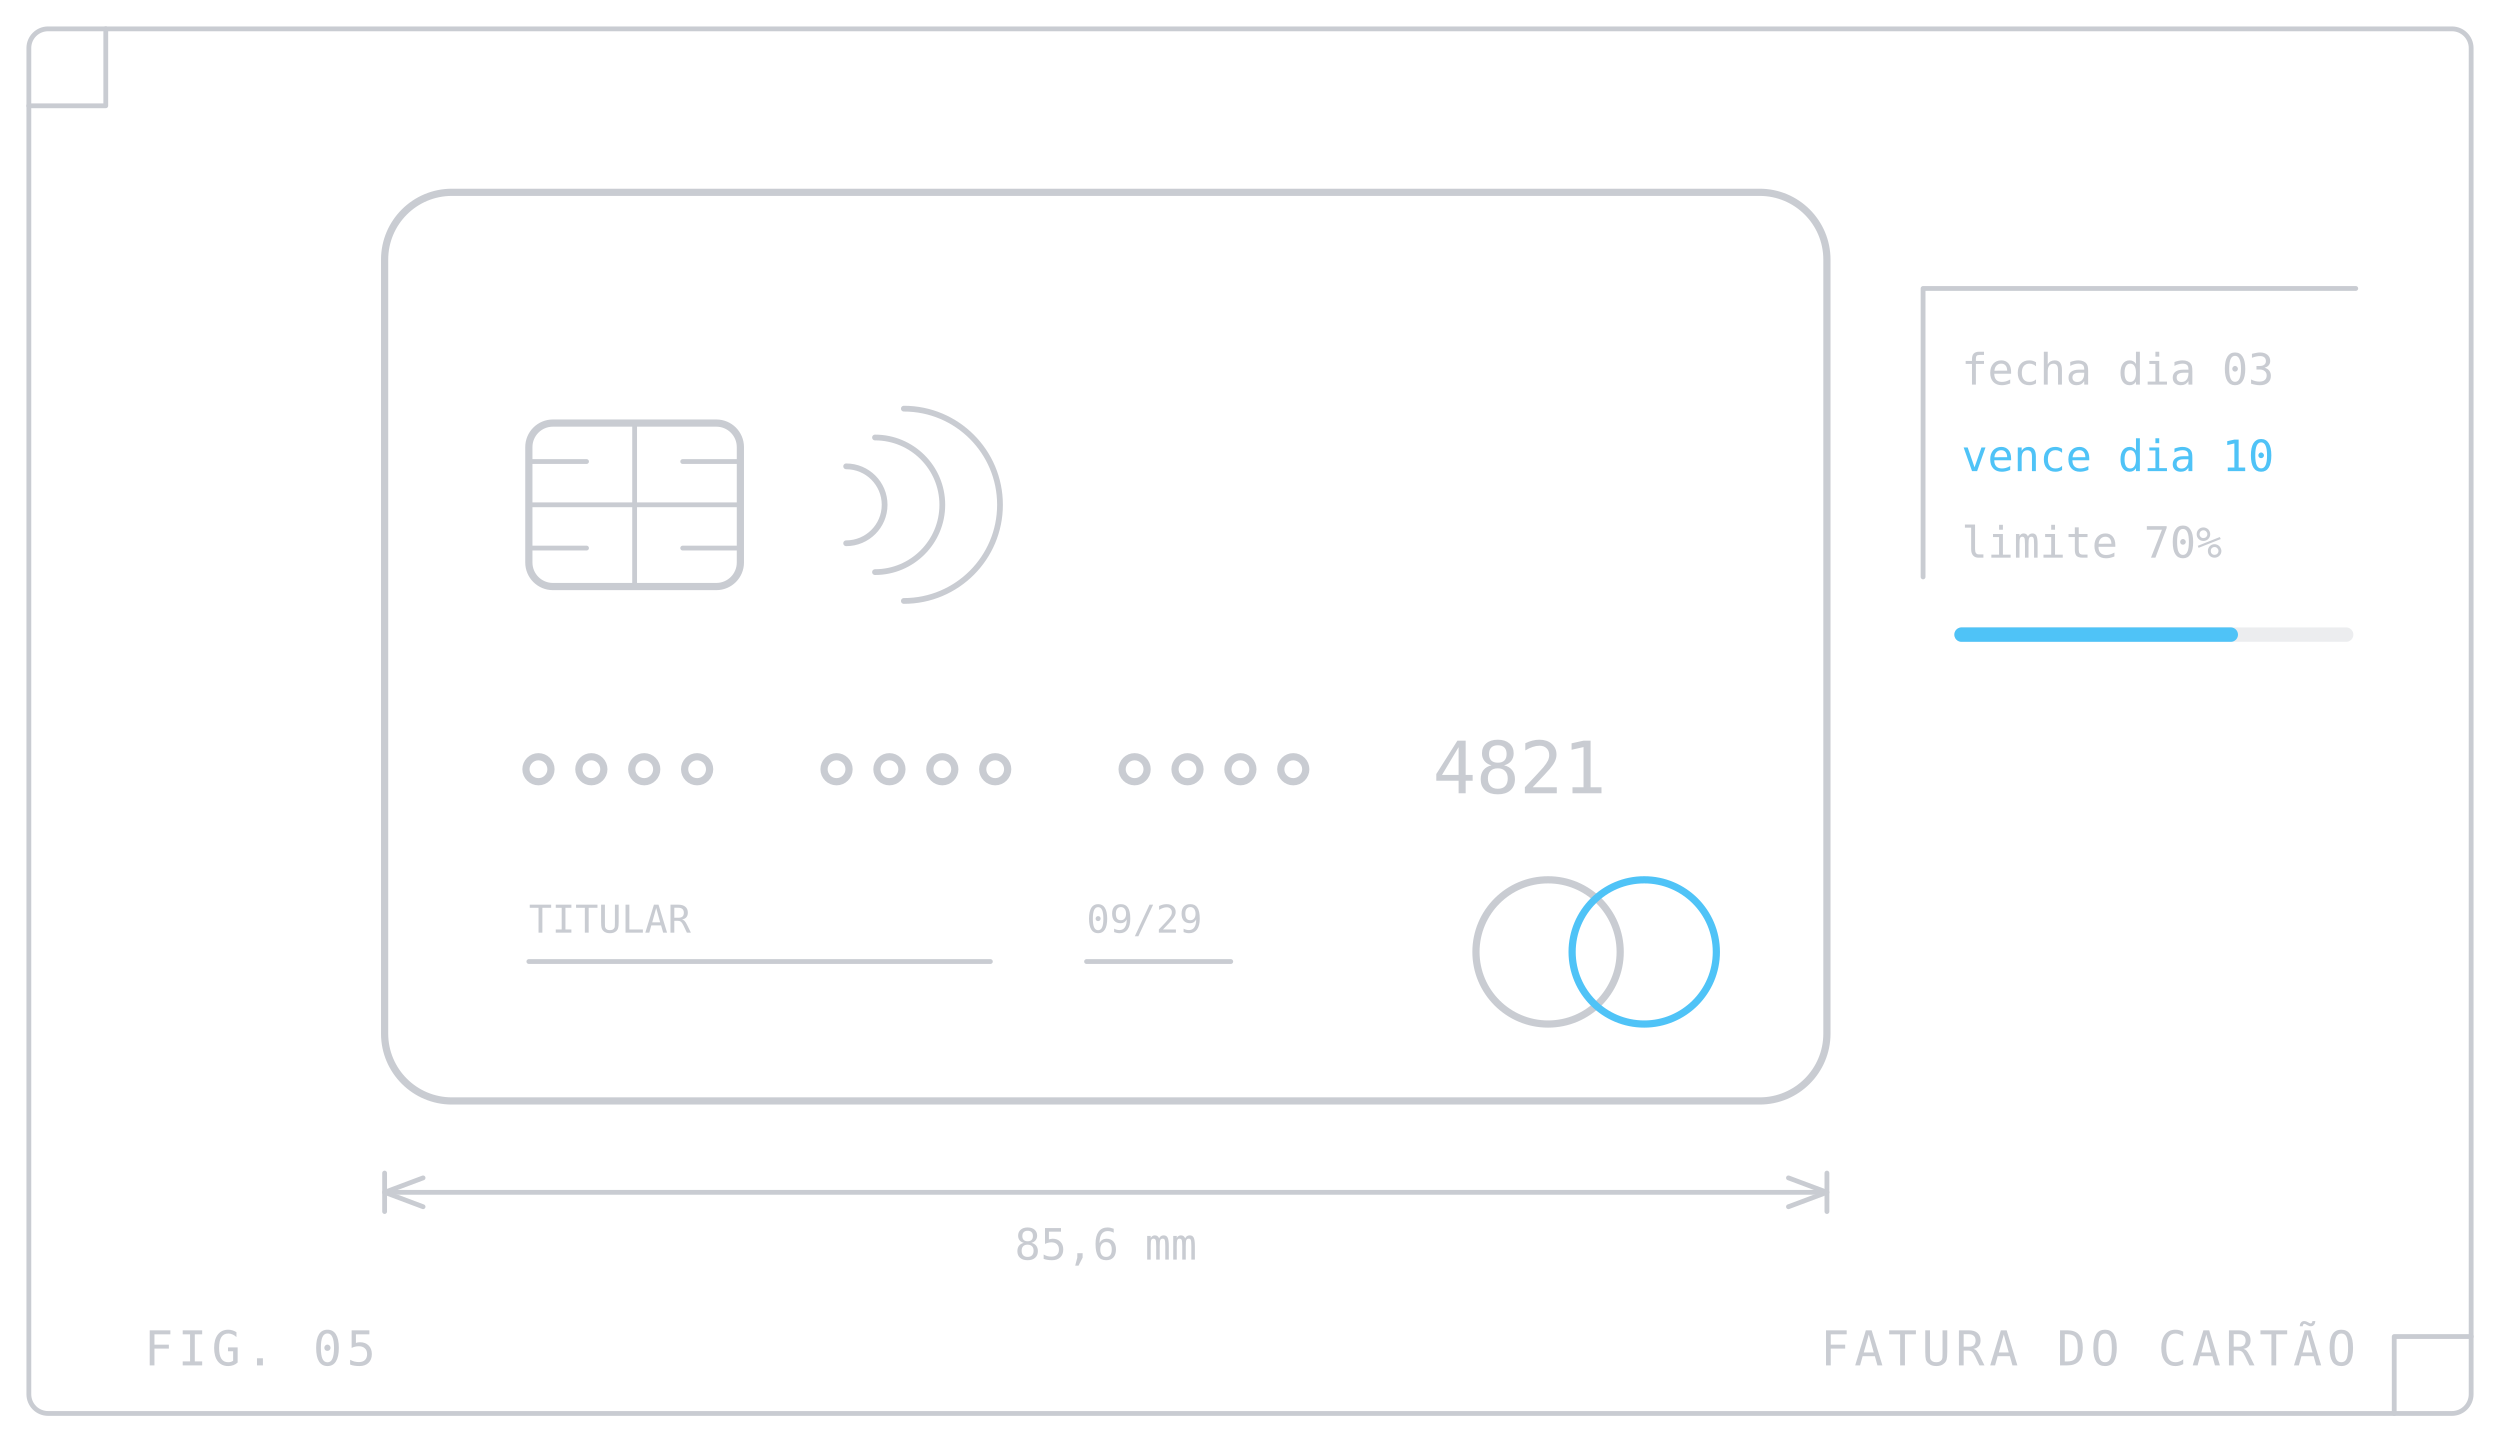
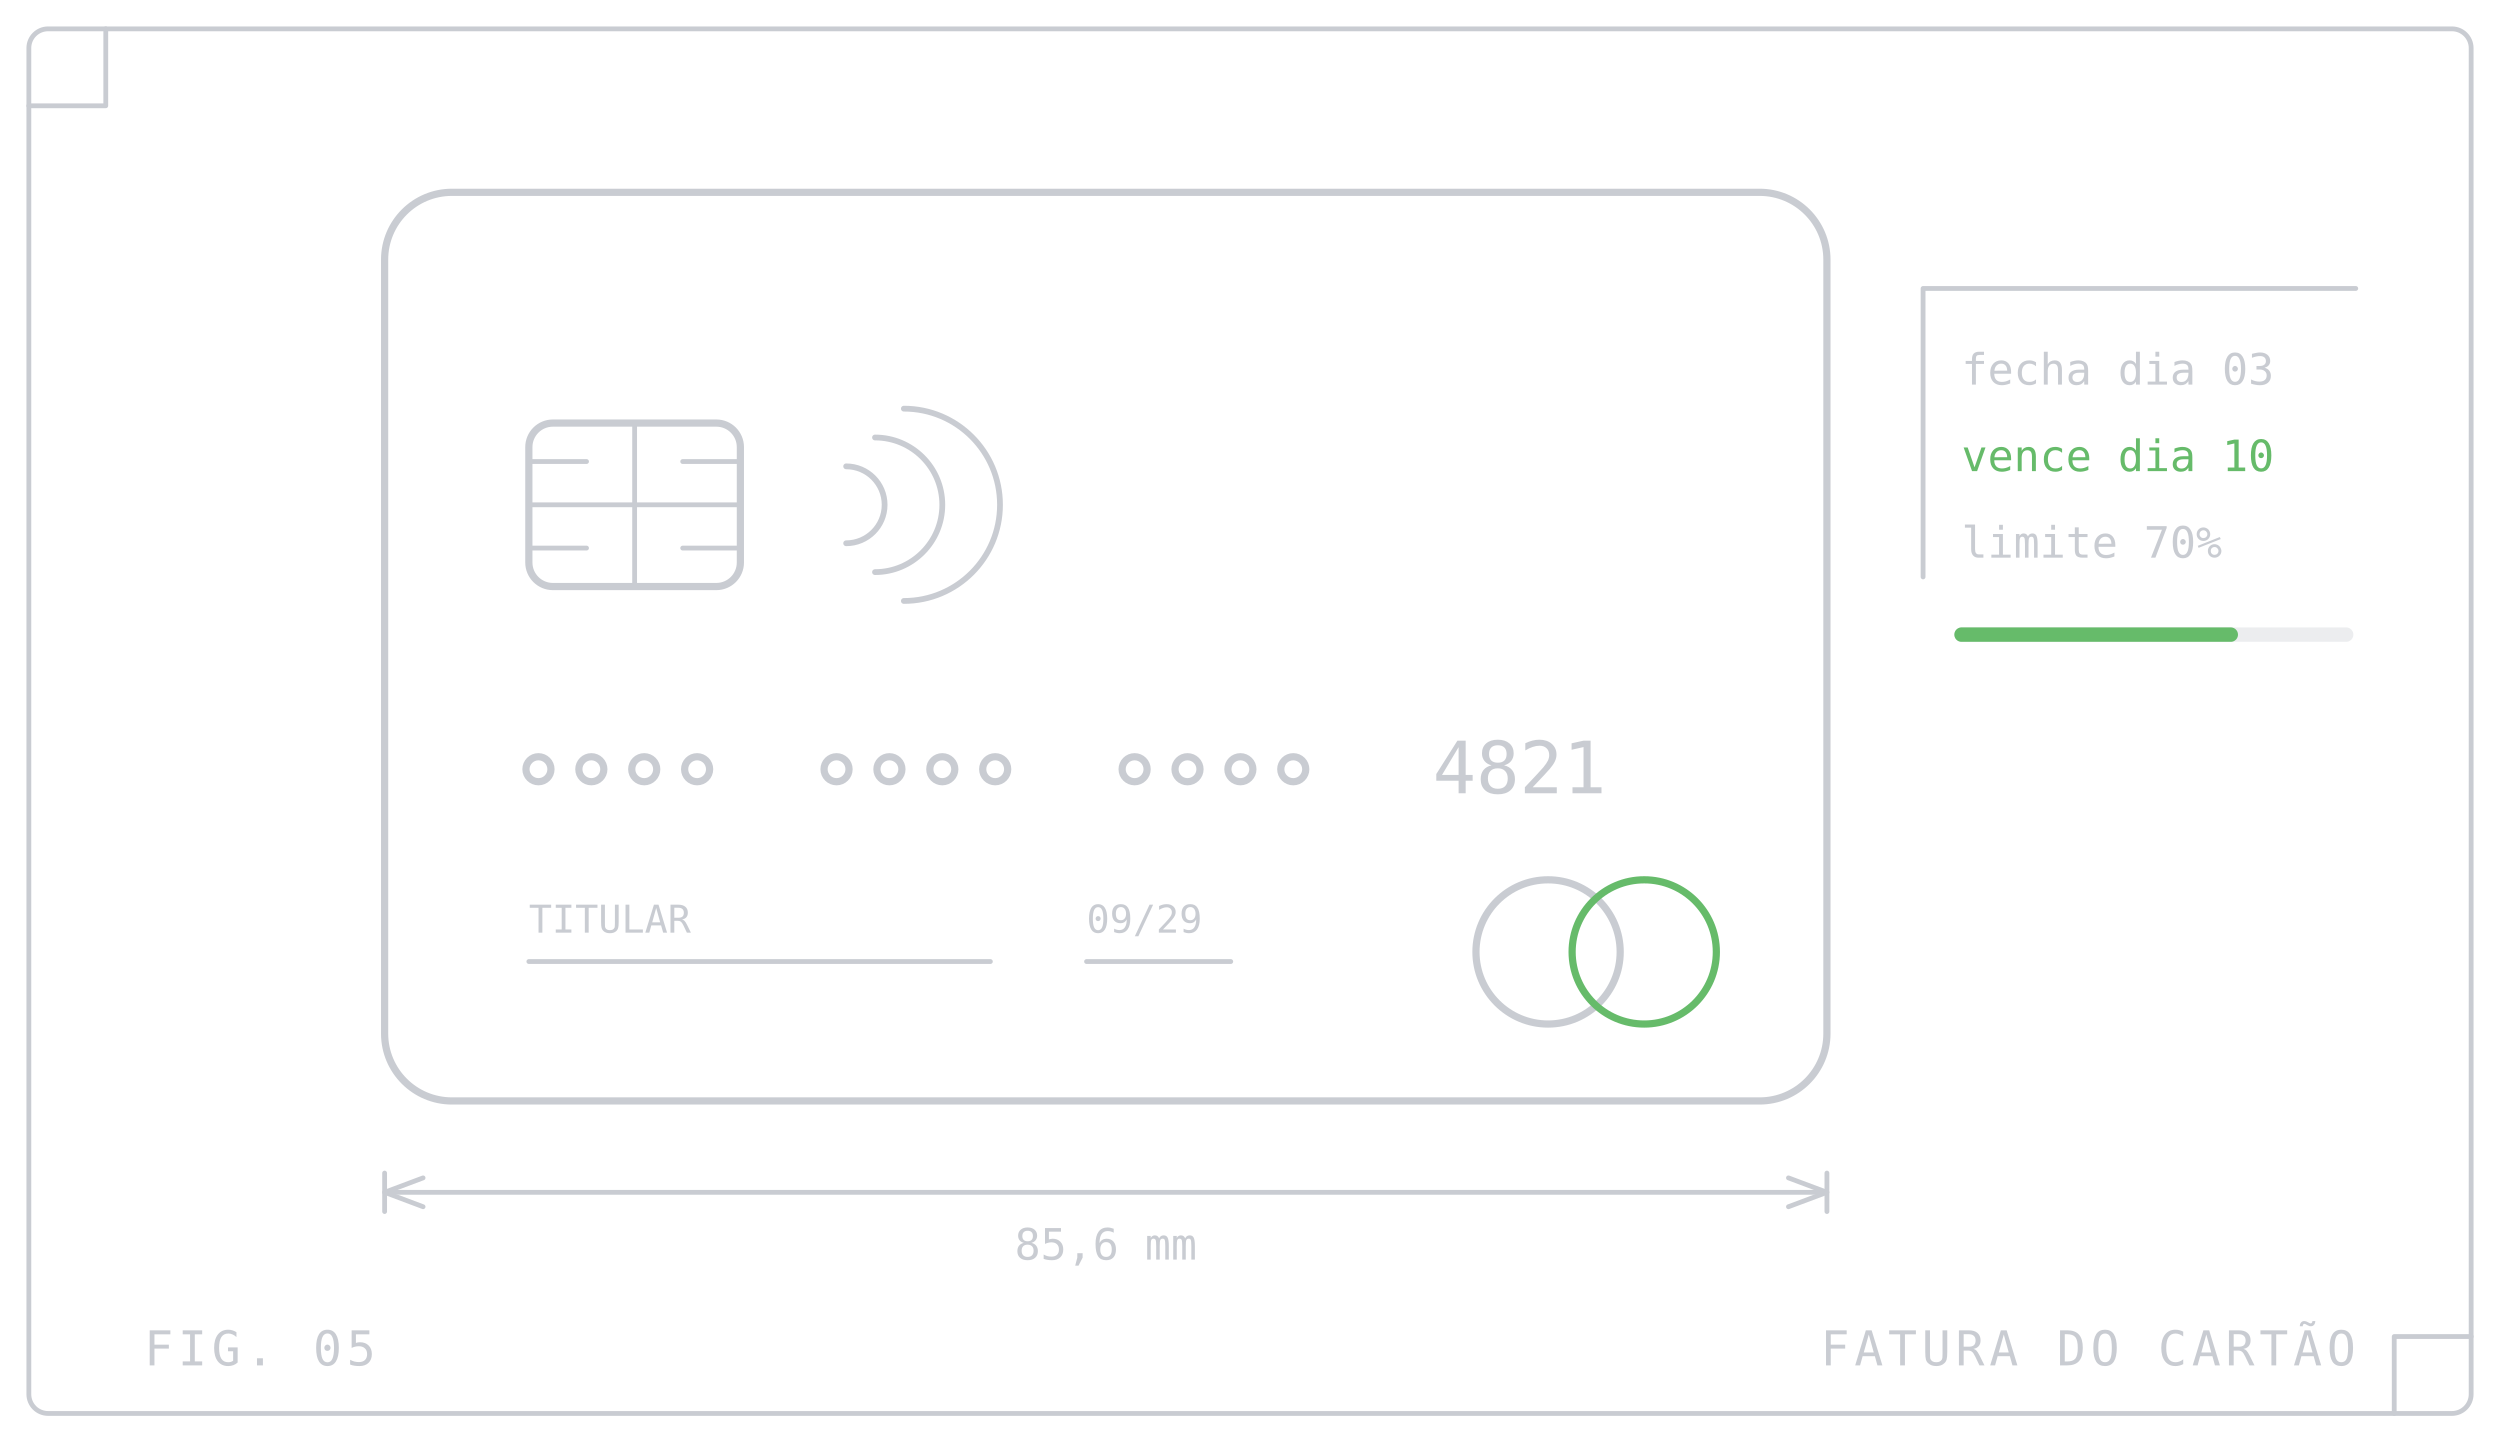
<svg xmlns="http://www.w3.org/2000/svg" viewBox="0 0 520 300" fill="none" stroke="#c9ccd2" stroke-width="1.5" stroke-linecap="round" stroke-linejoin="round" font-family="Fira Code, monospace">
  <rect x="6" y="6" width="508" height="288" rx="4" stroke-width="1" />
  <path d="M6 22h16M22 6v16M514 278h-16M498 294v-16" stroke-width="1" />
  <rect x="80" y="40" width="300" height="189" rx="14" />
  <rect x="110" y="88" width="44" height="34" rx="5" />
  <path d="M110 105h44M132 88v34M110 96h12M110 114h12M142 96h12M142 114h12" stroke-width="1" />
  <path d="M176 97a8 8 0 0 1 0 16" stroke-width="1.2" />
  <path d="M182 91a14 14 0 0 1 0 28" stroke-width="1.2" />
  <path d="M188 85a20 20 0 0 1 0 40" stroke-width="1.2" />
  <circle cx="112" cy="160" r="2.6" />
  <circle cx="123" cy="160" r="2.6" />
  <circle cx="134" cy="160" r="2.6" />
  <circle cx="145" cy="160" r="2.6" />
  <circle cx="174" cy="160" r="2.6" />
  <circle cx="185" cy="160" r="2.6" />
  <circle cx="196" cy="160" r="2.6" />
  <circle cx="207" cy="160" r="2.6" />
  <circle cx="236" cy="160" r="2.6" />
  <circle cx="247" cy="160" r="2.6" />
  <circle cx="258" cy="160" r="2.6" />
  <circle cx="269" cy="160" r="2.6" />
  <text x="298" y="165" fill="#c9ccd2" stroke="none" font-size="15" text-anchor="start">4821</text>
  <path d="M110 200h96" stroke-width="1" />
  <path d="M226 200h30" stroke-width="1" />
  <text x="110" y="194" fill="#c9ccd2" stroke="none" font-size="8" text-anchor="start">TITULAR</text>
  <text x="226" y="194" fill="#c9ccd2" stroke="none" font-size="8" text-anchor="start">09/29</text>
  <circle cx="322" cy="198" r="15" />
-   <circle cx="342" cy="198" r="15" stroke="#4fc3f7" />
+   <circle cx="342" cy="198" r="15" stroke="#66bb6a" />
  <path d="M80 252v-8M380 252v-8M80 248h300" stroke-width="1" />
  <path d="M80 248l8 -3M80 248l8 3M380 248l-8 -3M380 248l-8 3" stroke-width="1" />
  <text x="230" y="262" fill="#c9ccd2" stroke="none" font-size="9" text-anchor="middle">85,6 mm</text>
  <path d="M400 60h90M400 60v60" stroke-width="1" />
  <text x="408" y="80" fill="#c9ccd2" stroke="none" font-size="9" text-anchor="start">fecha dia 03</text>
-   <text x="408" y="98" fill="#4fc3f7" stroke="none" font-size="9" text-anchor="start">vence dia 10</text>
+   <text x="408" y="98" fill="#66bb6a" stroke="none" font-size="9" text-anchor="start">vence dia 10</text>
  <text x="408" y="116" fill="#c9ccd2" stroke="none" font-size="9" text-anchor="start">limite 70%</text>
  <path d="M408 132h80" stroke-width="3" opacity=".35" />
-   <path d="M408 132h56" stroke="#4fc3f7" stroke-width="3" />
+   <path d="M408 132h56" stroke="#66bb6a" stroke-width="3" />
  <g fill="#c9ccd2" stroke="none" font-size="10" letter-spacing="1">
    <text x="30" y="284">FIG. 05</text>
    <text x="490" y="284" text-anchor="end">FATURA DO CARTÃO</text>
  </g>
</svg>
